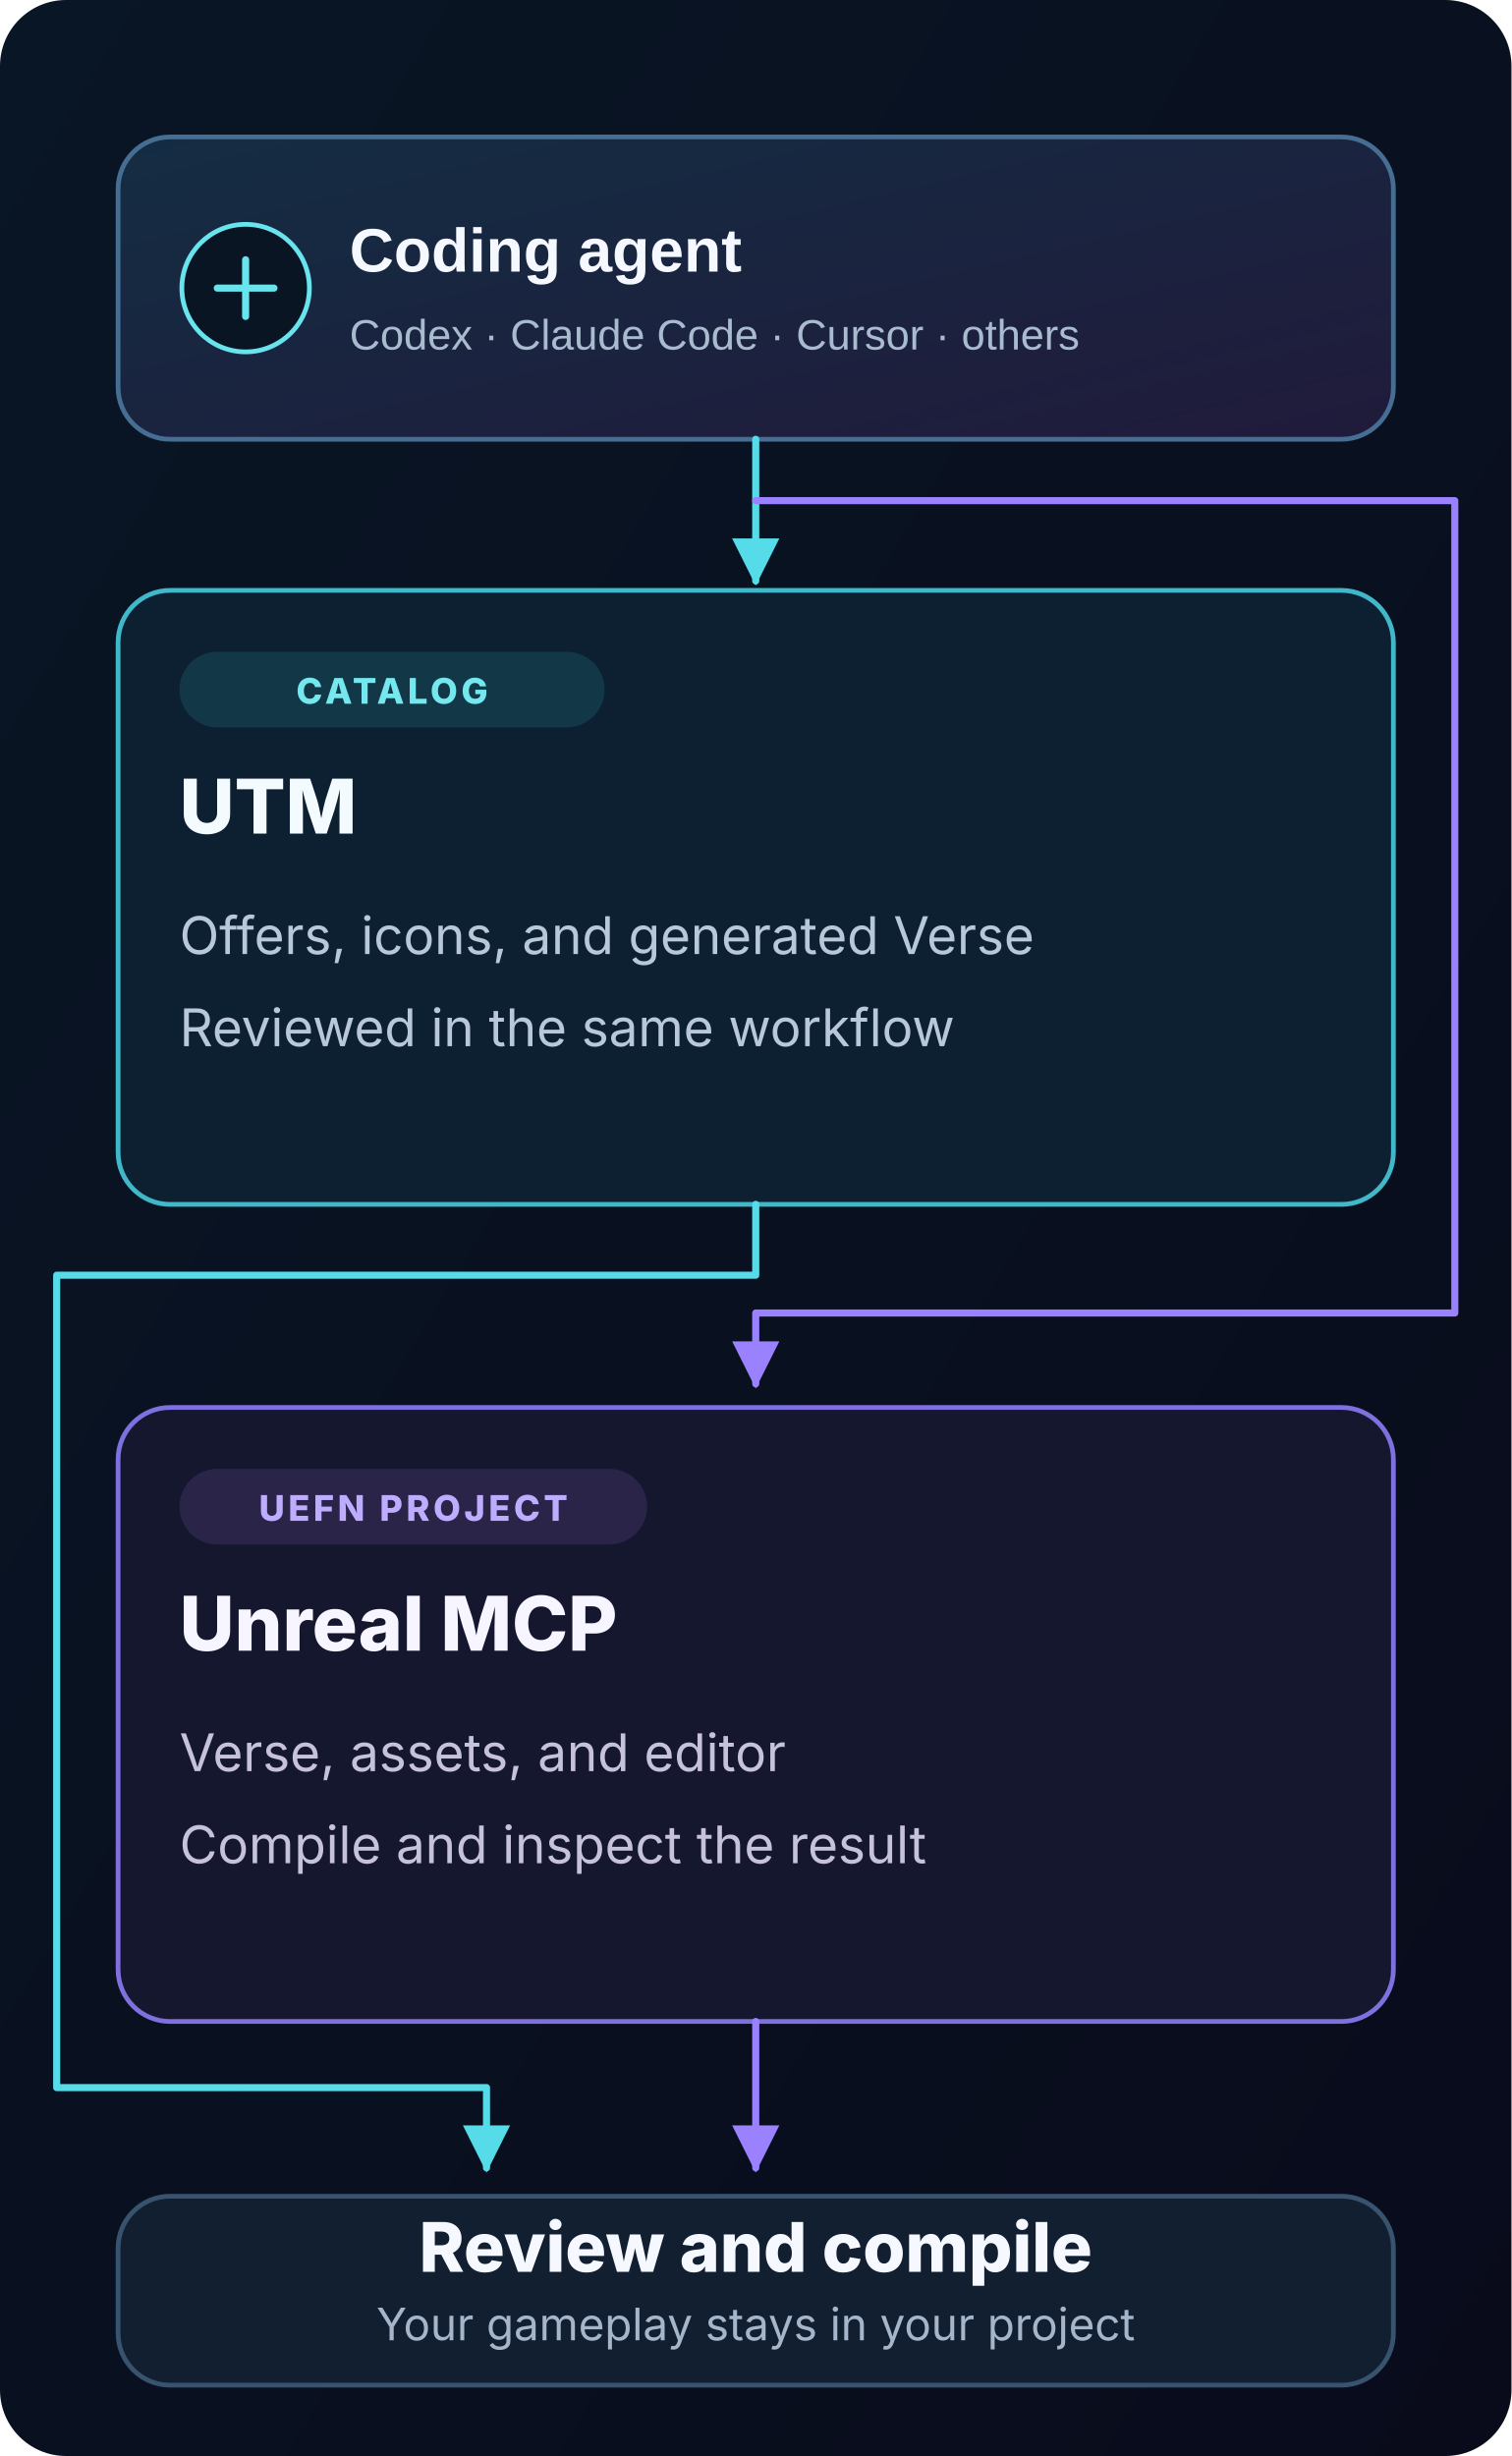
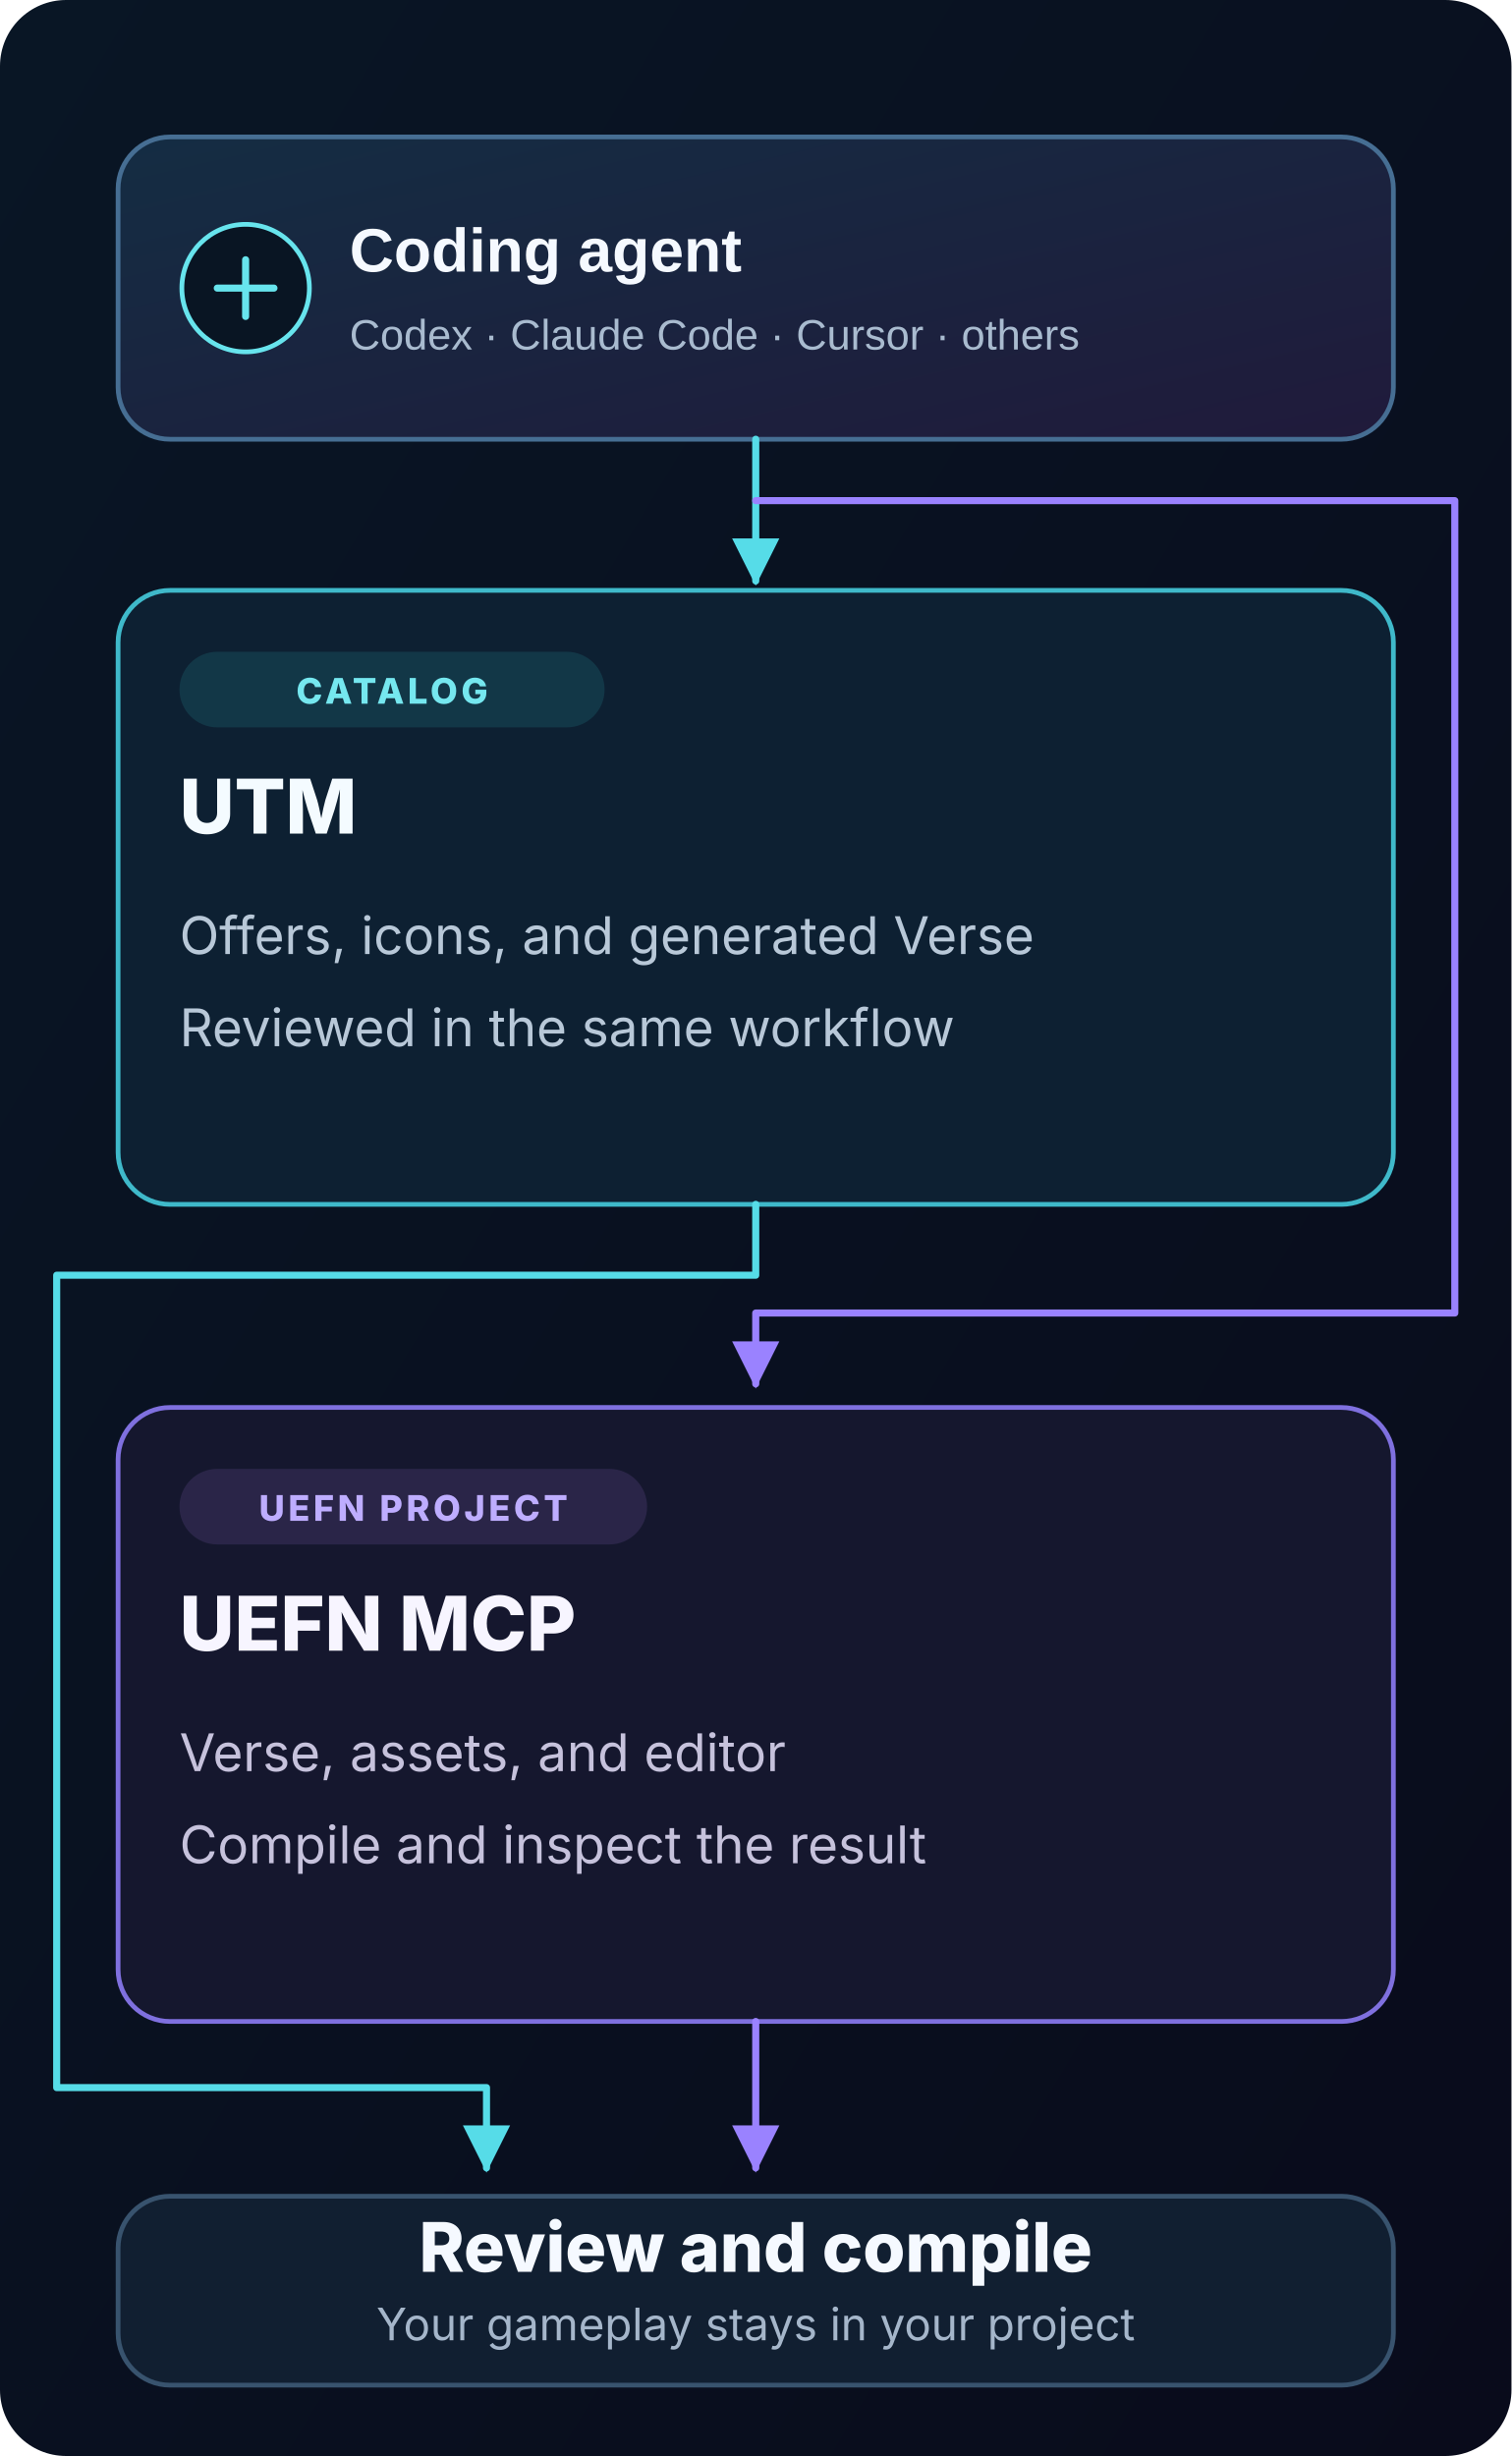
<svg xmlns="http://www.w3.org/2000/svg" viewBox="0 0 640 1040" role="img" aria-labelledby="title desc">
  <defs>
    <linearGradient id="background" x1="0" y1="0" x2="1" y2="1">
      <stop stop-color="#091625" />
      <stop offset="1" stop-color="#090b1b" />
    </linearGradient>
    <linearGradient id="agentFill" x1="0" y1="0" x2="1" y2="1">
      <stop stop-color="#142d43" />
      <stop offset="1" stop-color="#201a3b" />
    </linearGradient>
    <marker id="arrowCyan" viewBox="0 0 12 12" refX="10" refY="6" markerWidth="8" markerHeight="8" orient="auto">
      <path d="M1 1 11 6 1 11Z" fill="#56dce8" />
    </marker>
    <marker id="arrowPurple" viewBox="0 0 12 12" refX="10" refY="6" markerWidth="8" markerHeight="8" orient="auto">
      <path d="M1 1 11 6 1 11Z" fill="#9a82ff" />
    </marker>
  </defs>
  <rect width="640" height="1040" rx="28" fill="url(#background)" />
  <g>
    <rect x="50" y="58" width="540" height="128" rx="22" fill="url(#agentFill)" stroke="#466e93" stroke-width="2" />
    <circle cx="104" cy="122" r="27" fill="#091523" stroke="#67e4ed" stroke-width="2" />
    <path d="M92 122h24M104 110v24" stroke="#67e4ed" stroke-width="3" stroke-linecap="round" />
    <text x="148" y="115" fill="#f5f9ff" font-family="Segoe UI,Arial,sans-serif" font-size="26" font-weight="800">Coding agent</text>
    <text x="148" y="148" fill="#a9bbcf" font-family="Segoe UI,Arial,sans-serif" font-size="18">Codex · Claude Code · Cursor · others</text>
  </g>
  <path d="M320 186V246" fill="none" stroke="#56dce8" stroke-width="3" stroke-linecap="round" marker-end="url(#arrowCyan)" />
  <path d="M320 212H616V556H320V586" fill="none" stroke="#9a82ff" stroke-width="3" stroke-linecap="round" stroke-linejoin="round" marker-end="url(#arrowPurple)" />
  <g>
    <rect x="50" y="250" width="540" height="260" rx="22" fill="#0d2032" stroke="#3fb9ca" stroke-width="2" />
    <rect x="76" y="276" width="180" height="32" rx="16" fill="#123747" />
    <text x="166" y="298" text-anchor="middle" fill="#75e7ef" font-family="Inter,Segoe UI,Arial,sans-serif" font-size="15" font-weight="800" letter-spacing="1.5">CATALOG</text>
    <text x="76" y="353" fill="#f4fbff" font-family="Inter,Segoe UI,Arial,sans-serif" font-size="32" font-weight="800">UTM</text>
    <text x="76" y="404" fill="#b8c8d8" font-family="Inter,Segoe UI,Arial,sans-serif" font-size="22">Offers, icons, and generated Verse</text>
    <text x="76" y="443" fill="#b8c8d8" font-family="Inter,Segoe UI,Arial,sans-serif" font-size="22">Reviewed in the same workflow</text>
  </g>
  <path d="M320 510V540H24V884H206V918" fill="none" stroke="#56dce8" stroke-width="3" stroke-linecap="round" stroke-linejoin="round" marker-end="url(#arrowCyan)" />
  <g>
    <rect x="50" y="596" width="540" height="260" rx="22" fill="#15172e" stroke="#7f70df" stroke-width="2" />
    <rect x="76" y="622" width="198" height="32" rx="16" fill="#2a2548" />
    <text x="175" y="644" text-anchor="middle" fill="#beadff" font-family="Inter,Segoe UI,Arial,sans-serif" font-size="15" font-weight="800" letter-spacing="1.5">UEFN PROJECT</text>
-     <text x="76" y="699" fill="#f7f5ff" font-family="Inter,Segoe UI,Arial,sans-serif" font-size="32" font-weight="800">Unreal MCP</text>
+     <text x="76" y="699" fill="#f7f5ff" font-family="Inter,Segoe UI,Arial,sans-serif" font-size="32" font-weight="800">UEFN MCP</text>
    <text x="76" y="750" fill="#c6c2dc" font-family="Inter,Segoe UI,Arial,sans-serif" font-size="22">Verse, assets, and editor</text>
    <text x="76" y="789" fill="#c6c2dc" font-family="Inter,Segoe UI,Arial,sans-serif" font-size="22">Compile and inspect the result</text>
  </g>
  <path d="M320 856V918" fill="none" stroke="#9a82ff" stroke-width="3" stroke-linecap="round" marker-end="url(#arrowPurple)" />
  <g>
    <rect x="50" y="930" width="540" height="80" rx="22" fill="#111f31" stroke="#38536e" stroke-width="2" />
    <text x="320" y="962" text-anchor="middle" fill="#f5f9ff" font-family="Inter,Segoe UI,Arial,sans-serif" font-size="29" font-weight="800">Review and compile</text>
    <text x="320" y="991" text-anchor="middle" fill="#a5b6ca" font-family="Inter,Segoe UI,Arial,sans-serif" font-size="19">Your gameplay stays in your project</text>
  </g>
</svg>
